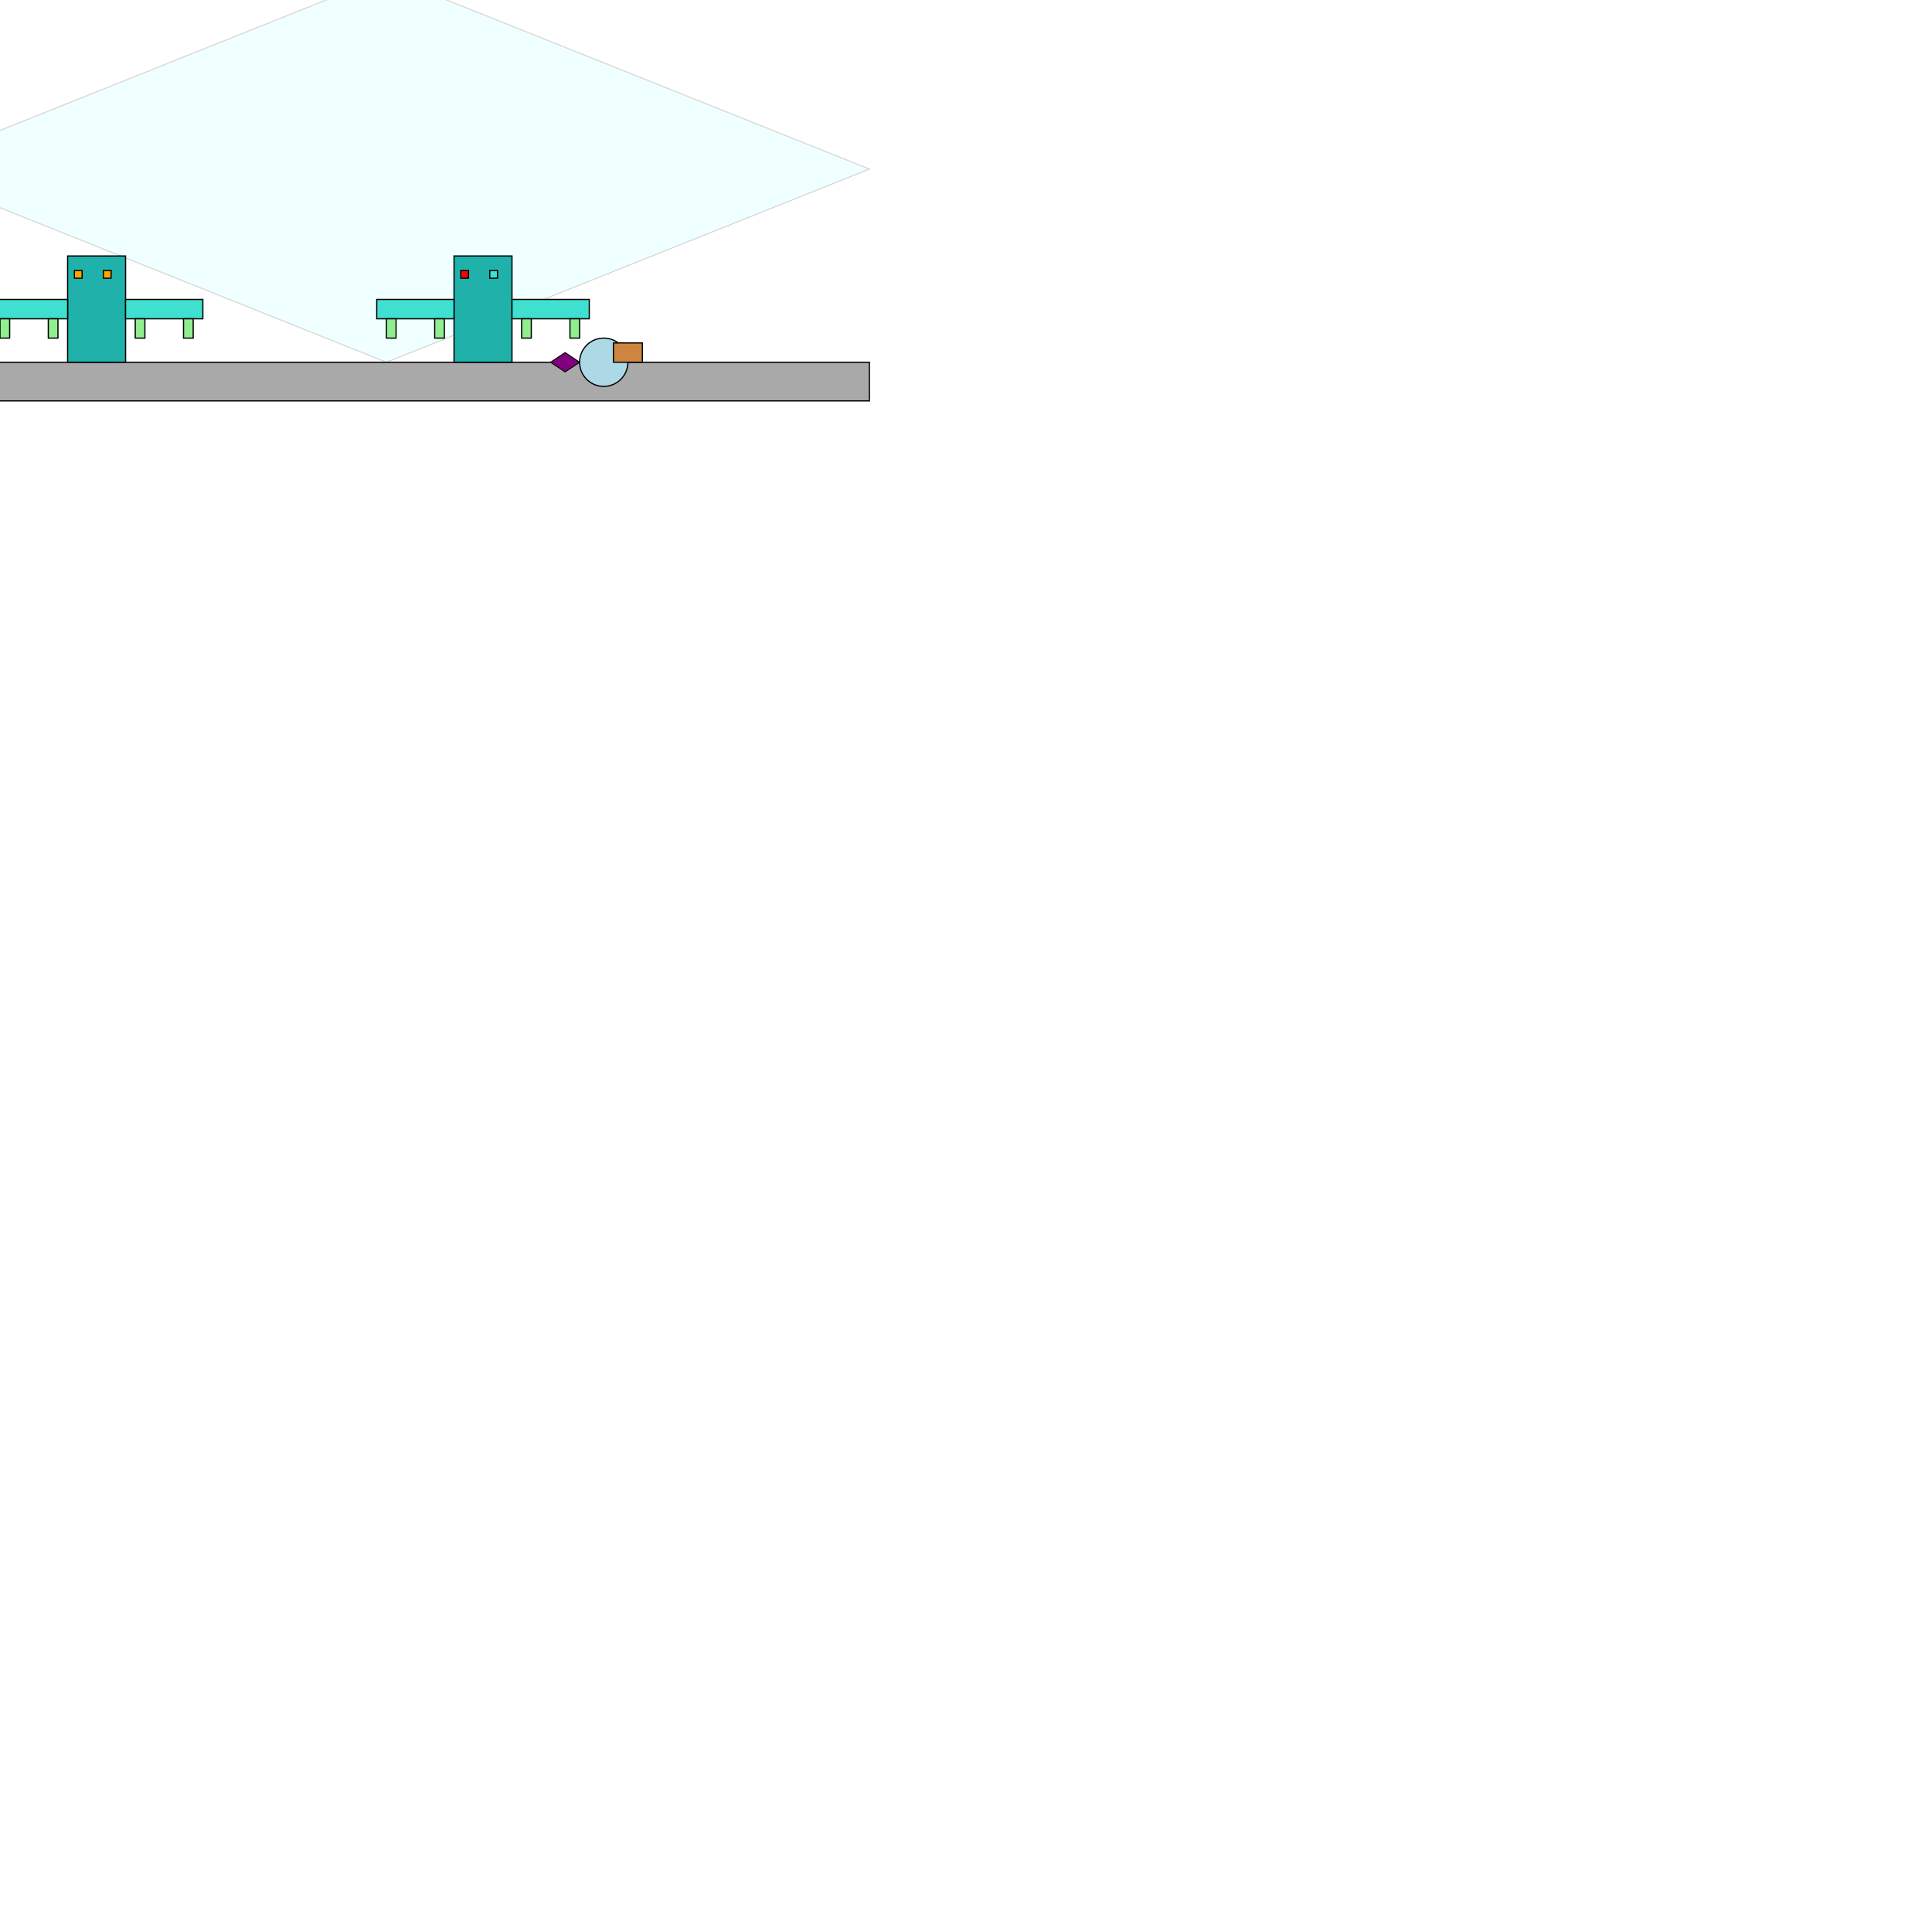
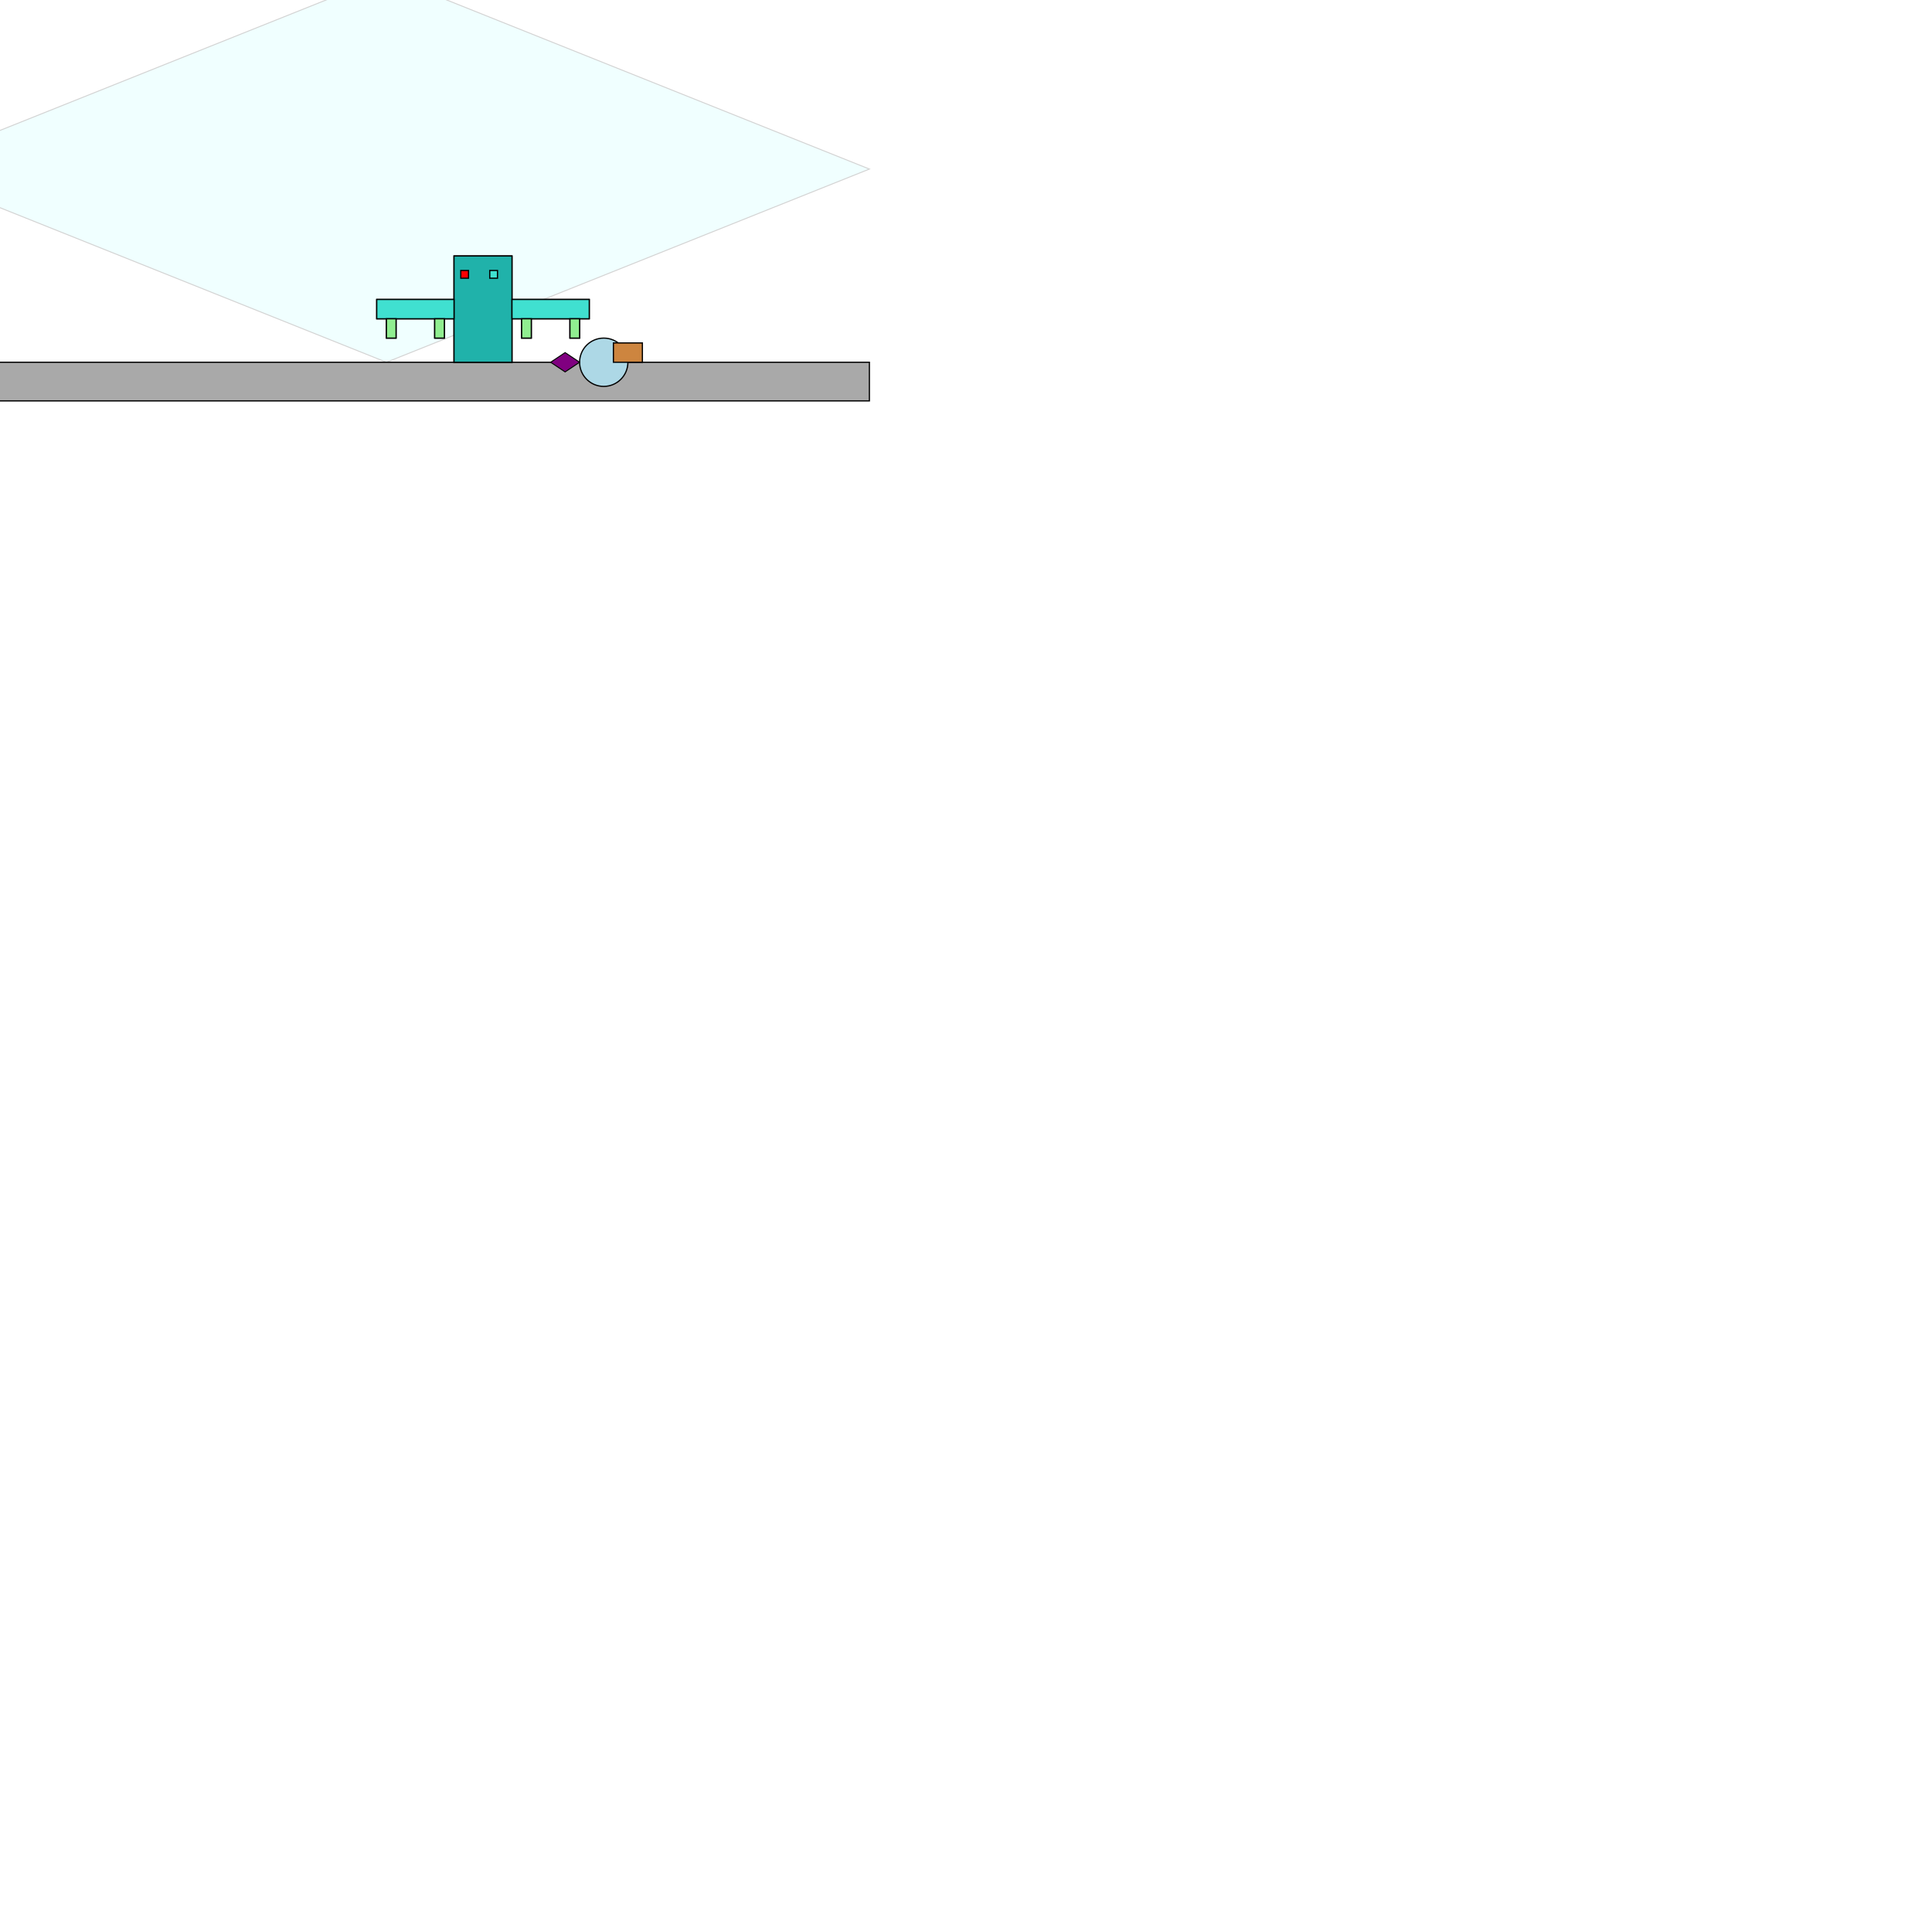
<svg xmlns="http://www.w3.org/2000/svg" version="1.1" width="2000" height="2000">
  <polygon points=" -100,175 400,-25 900,175 400,375" style="fill:azure;stroke:lightgrey;stroke-width:1" />
  <polygon points=" -100,375 900,375 900,415 -100,415" style="fill:darkgrey;stroke:black;stroke-width:1.25" />
  <circle cx="625" cy="375" r="25" fill="lightblue" />
  <circle cx="625" cy="375" r="25" fill="none" stroke="black" stroke-width="1.25" />
  <polygon points=" 585,385 570,375 585,365 600,375" style="fill:purple;stroke:black;stroke-width:1" />
  <polygon points=" 635,355 665,355 665,375 635,375" style="fill:peru;stroke:black;stroke-width:1.25" />
-   <polygon points=" 70,265 130,265 130,375 70,375" style="fill:lightseagreen;stroke:black;stroke-width:1.25" />
-   <polygon points=" 107,280 115,280 115,288 107,288" style="fill:orange;stroke:black;stroke-width:1.25" />
-   <polygon points=" 77,280 85,280 85,288 77,288" style="fill:orange;stroke:black;stroke-width:1.25" />
-   <polygon points=" 130,310 210,310 210,330 130,330" style="fill:turquoise;stroke:black;stroke-width:1.25" />
-   <polygon points=" 140,330 150,330 150,350 140,350" style="fill:lightgreen;stroke:black;stroke-width:1.25" />
-   <polygon points=" 190,330 200,330 200,350 190,350" style="fill:lightgreen;stroke:black;stroke-width:1.25" />
-   <polygon points=" -10,310 70,310 70,330 -10,330" style="fill:turquoise;stroke:black;stroke-width:1.25" />
-   <polygon points=" 0,330 10,330 10,350 0,350" style="fill:lightgreen;stroke:black;stroke-width:1.25" />
-   <polygon points=" 50,330 60,330 60,350 50,350" style="fill:lightgreen;stroke:black;stroke-width:1.25" />
+   <polygon points=" 470,265 530,265 530,375 470,375" style="fill:lightseagreen;stroke:black;stroke-width:1.25" />
+   <polygon points=" 507,280 515,280 515,288 507,288" style="fill:orange;stroke:black;stroke-width:1.25" />
+   <polygon points=" 477,280 485,280 485,288 477,288" style="fill:orange;stroke:black;stroke-width:1.25" />
+   <polygon points=" 530,310 610,310 610,330 530,330" style="fill:turquoise;stroke:black;stroke-width:1.25" />
+   <polygon points=" 540,330 550,330 550,350 540,350" style="fill:lightgreen;stroke:black;stroke-width:1.25" />
+   <polygon points=" 590,330 600,330 600,350 590,350" style="fill:lightgreen;stroke:black;stroke-width:1.25" />
+   <polygon points=" 390,310 470,310 470,330 390,330" style="fill:turquoise;stroke:black;stroke-width:1.25" />
+   <polygon points=" 400,330 410,330 410,350 400,350" style="fill:lightgreen;stroke:black;stroke-width:1.25" />
+   <polygon points=" 450,330 460,330 460,350 450,350" style="fill:lightgreen;stroke:black;stroke-width:1.25" />
  <polygon points=" 470,265 530,265 530,375 470,375" style="fill:lightseagreen;stroke:black;stroke-width:1.25" />
  <polygon points=" 507,280 515,280 515,288 507,288" style="fill:turquoise;stroke:black;stroke-width:1.25" />
  <polygon points=" 477,280 485,280 485,288 477,288" style="fill:red;stroke:black;stroke-width:1.25" />
  <polygon points=" 530,310 610,310 610,330 530,330" style="fill:turquoise;stroke:black;stroke-width:1.25" />
  <polygon points=" 540,330 550,330 550,350 540,350" style="fill:lightgreen;stroke:black;stroke-width:1.25" />
  <polygon points=" 590,330 600,330 600,350 590,350" style="fill:lightgreen;stroke:black;stroke-width:1.25" />
  <polygon points=" 390,310 470,310 470,330 390,330" style="fill:turquoise;stroke:black;stroke-width:1.25" />
  <polygon points=" 400,330 410,330 410,350 400,350" style="fill:lightgreen;stroke:black;stroke-width:1.25" />
  <polygon points=" 450,330 460,330 460,350 450,350" style="fill:lightgreen;stroke:black;stroke-width:1.25" />
</svg>
